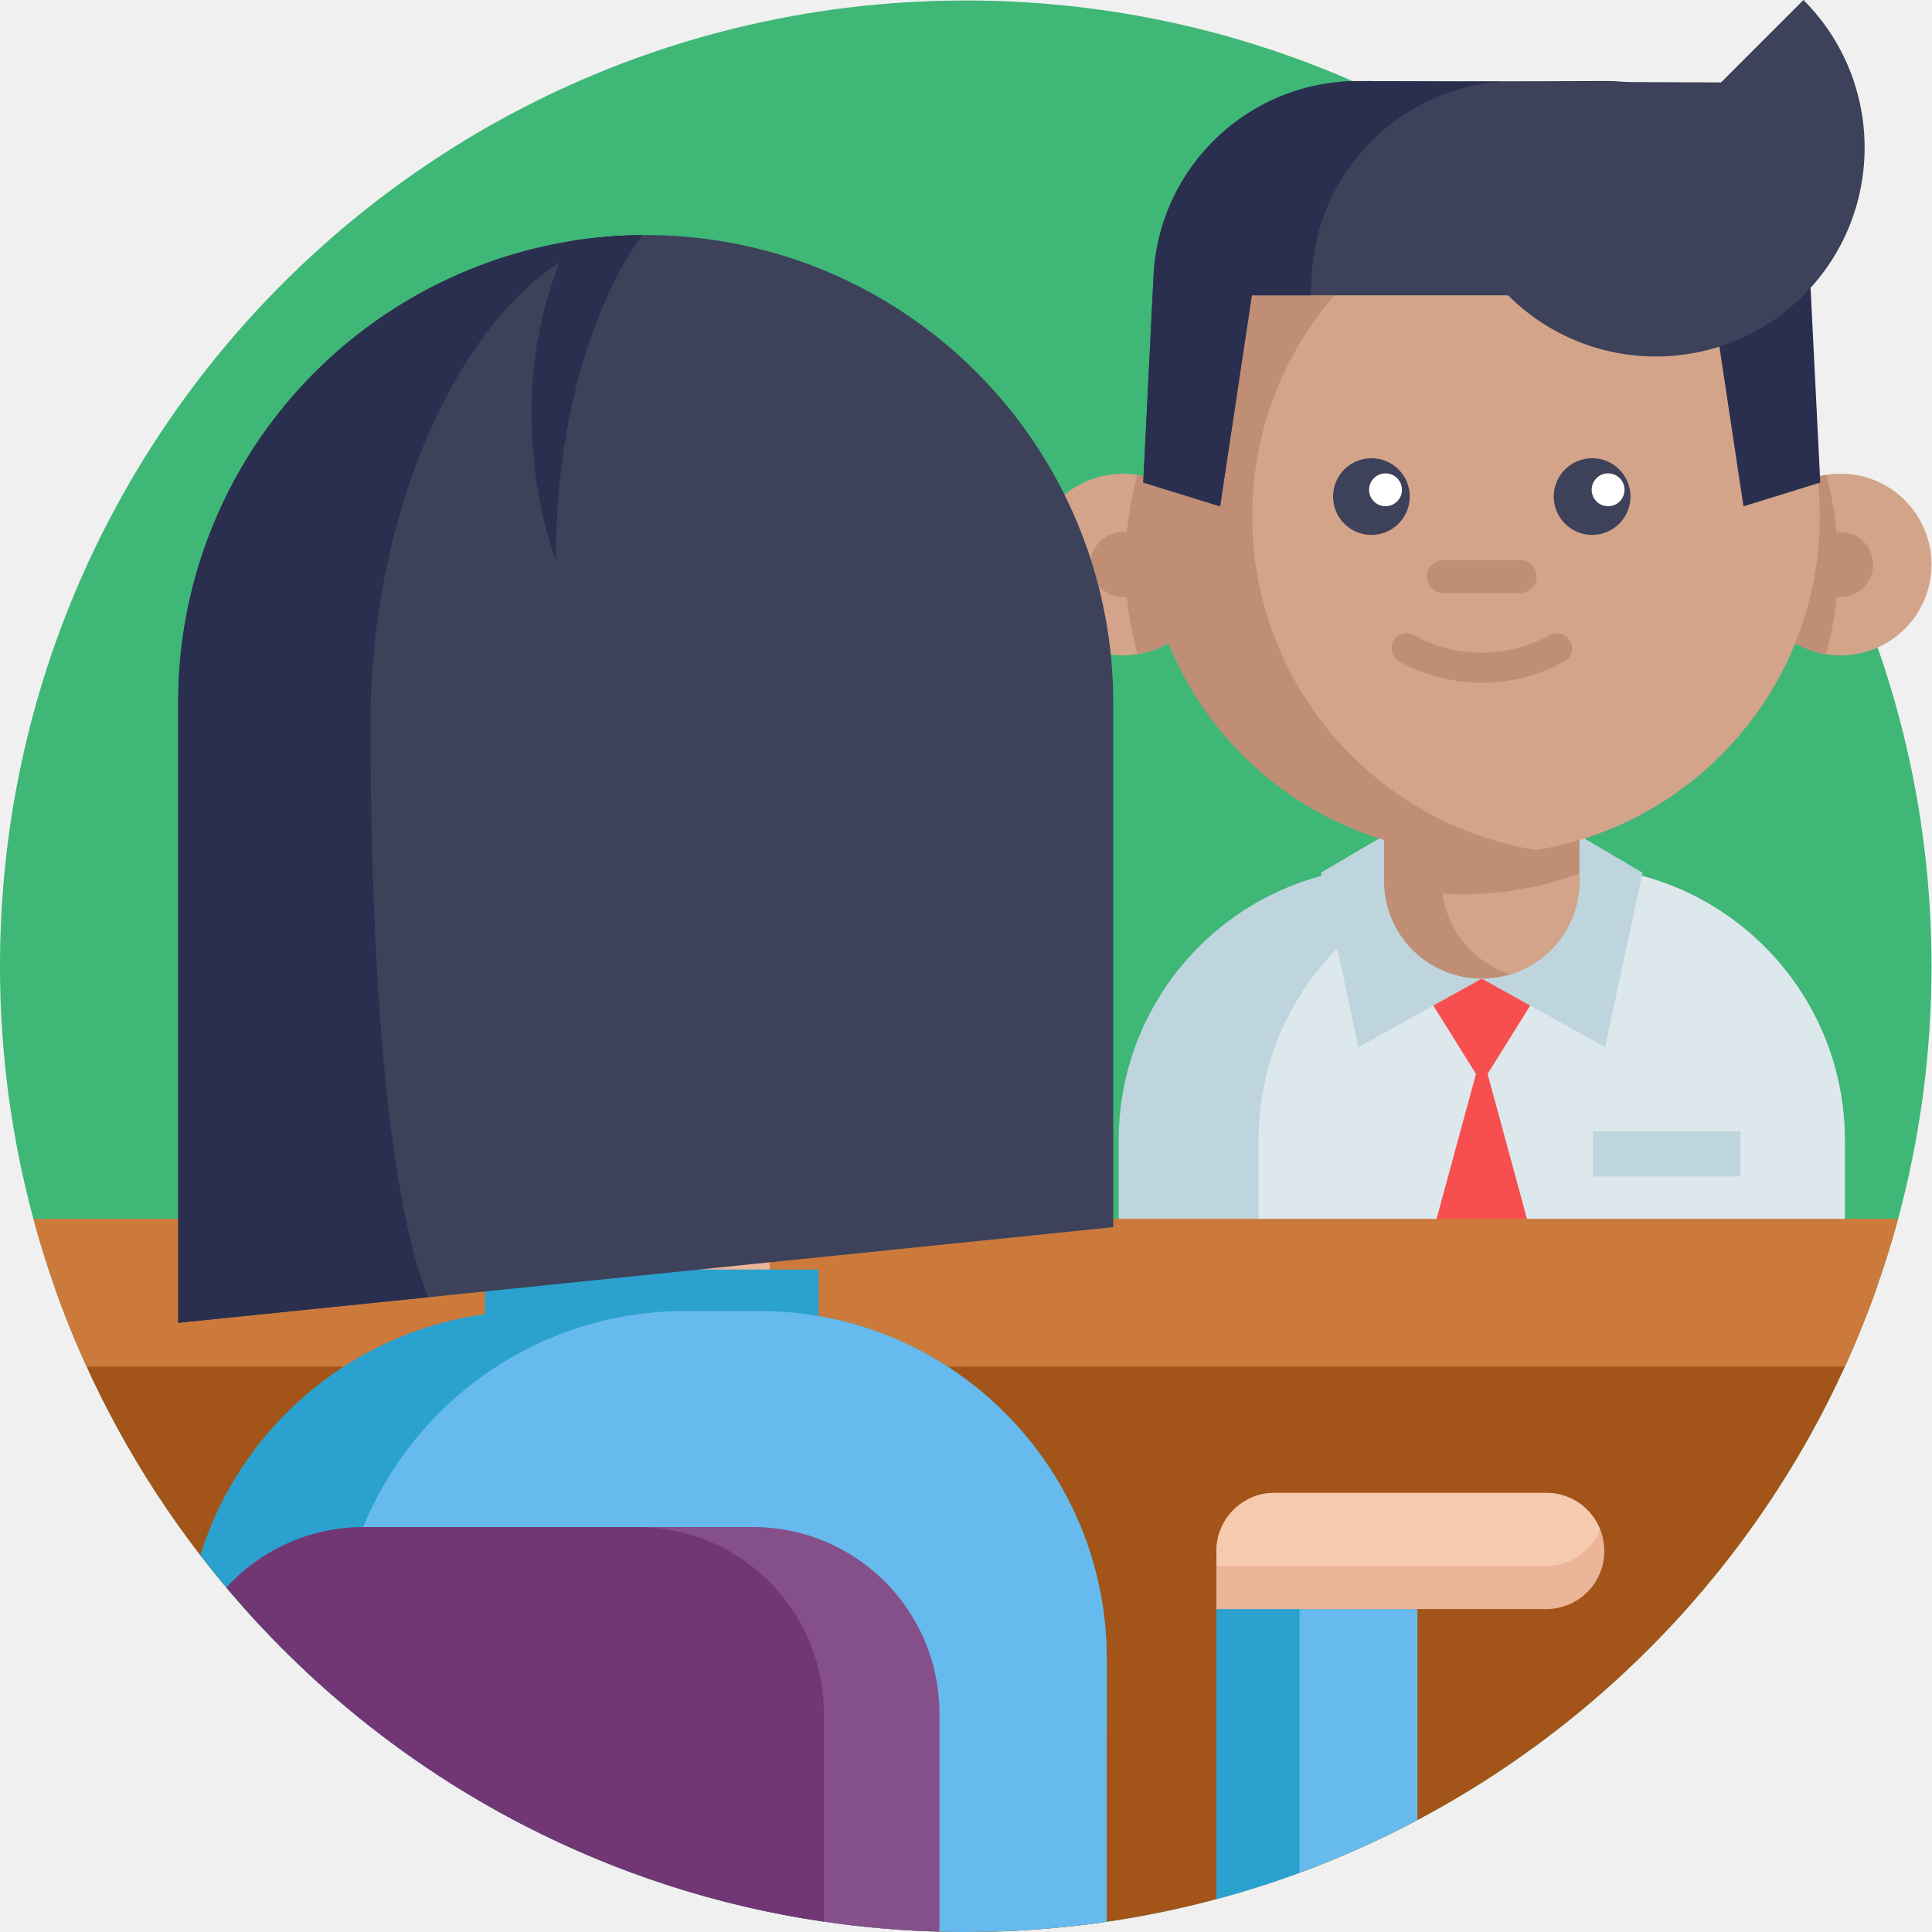
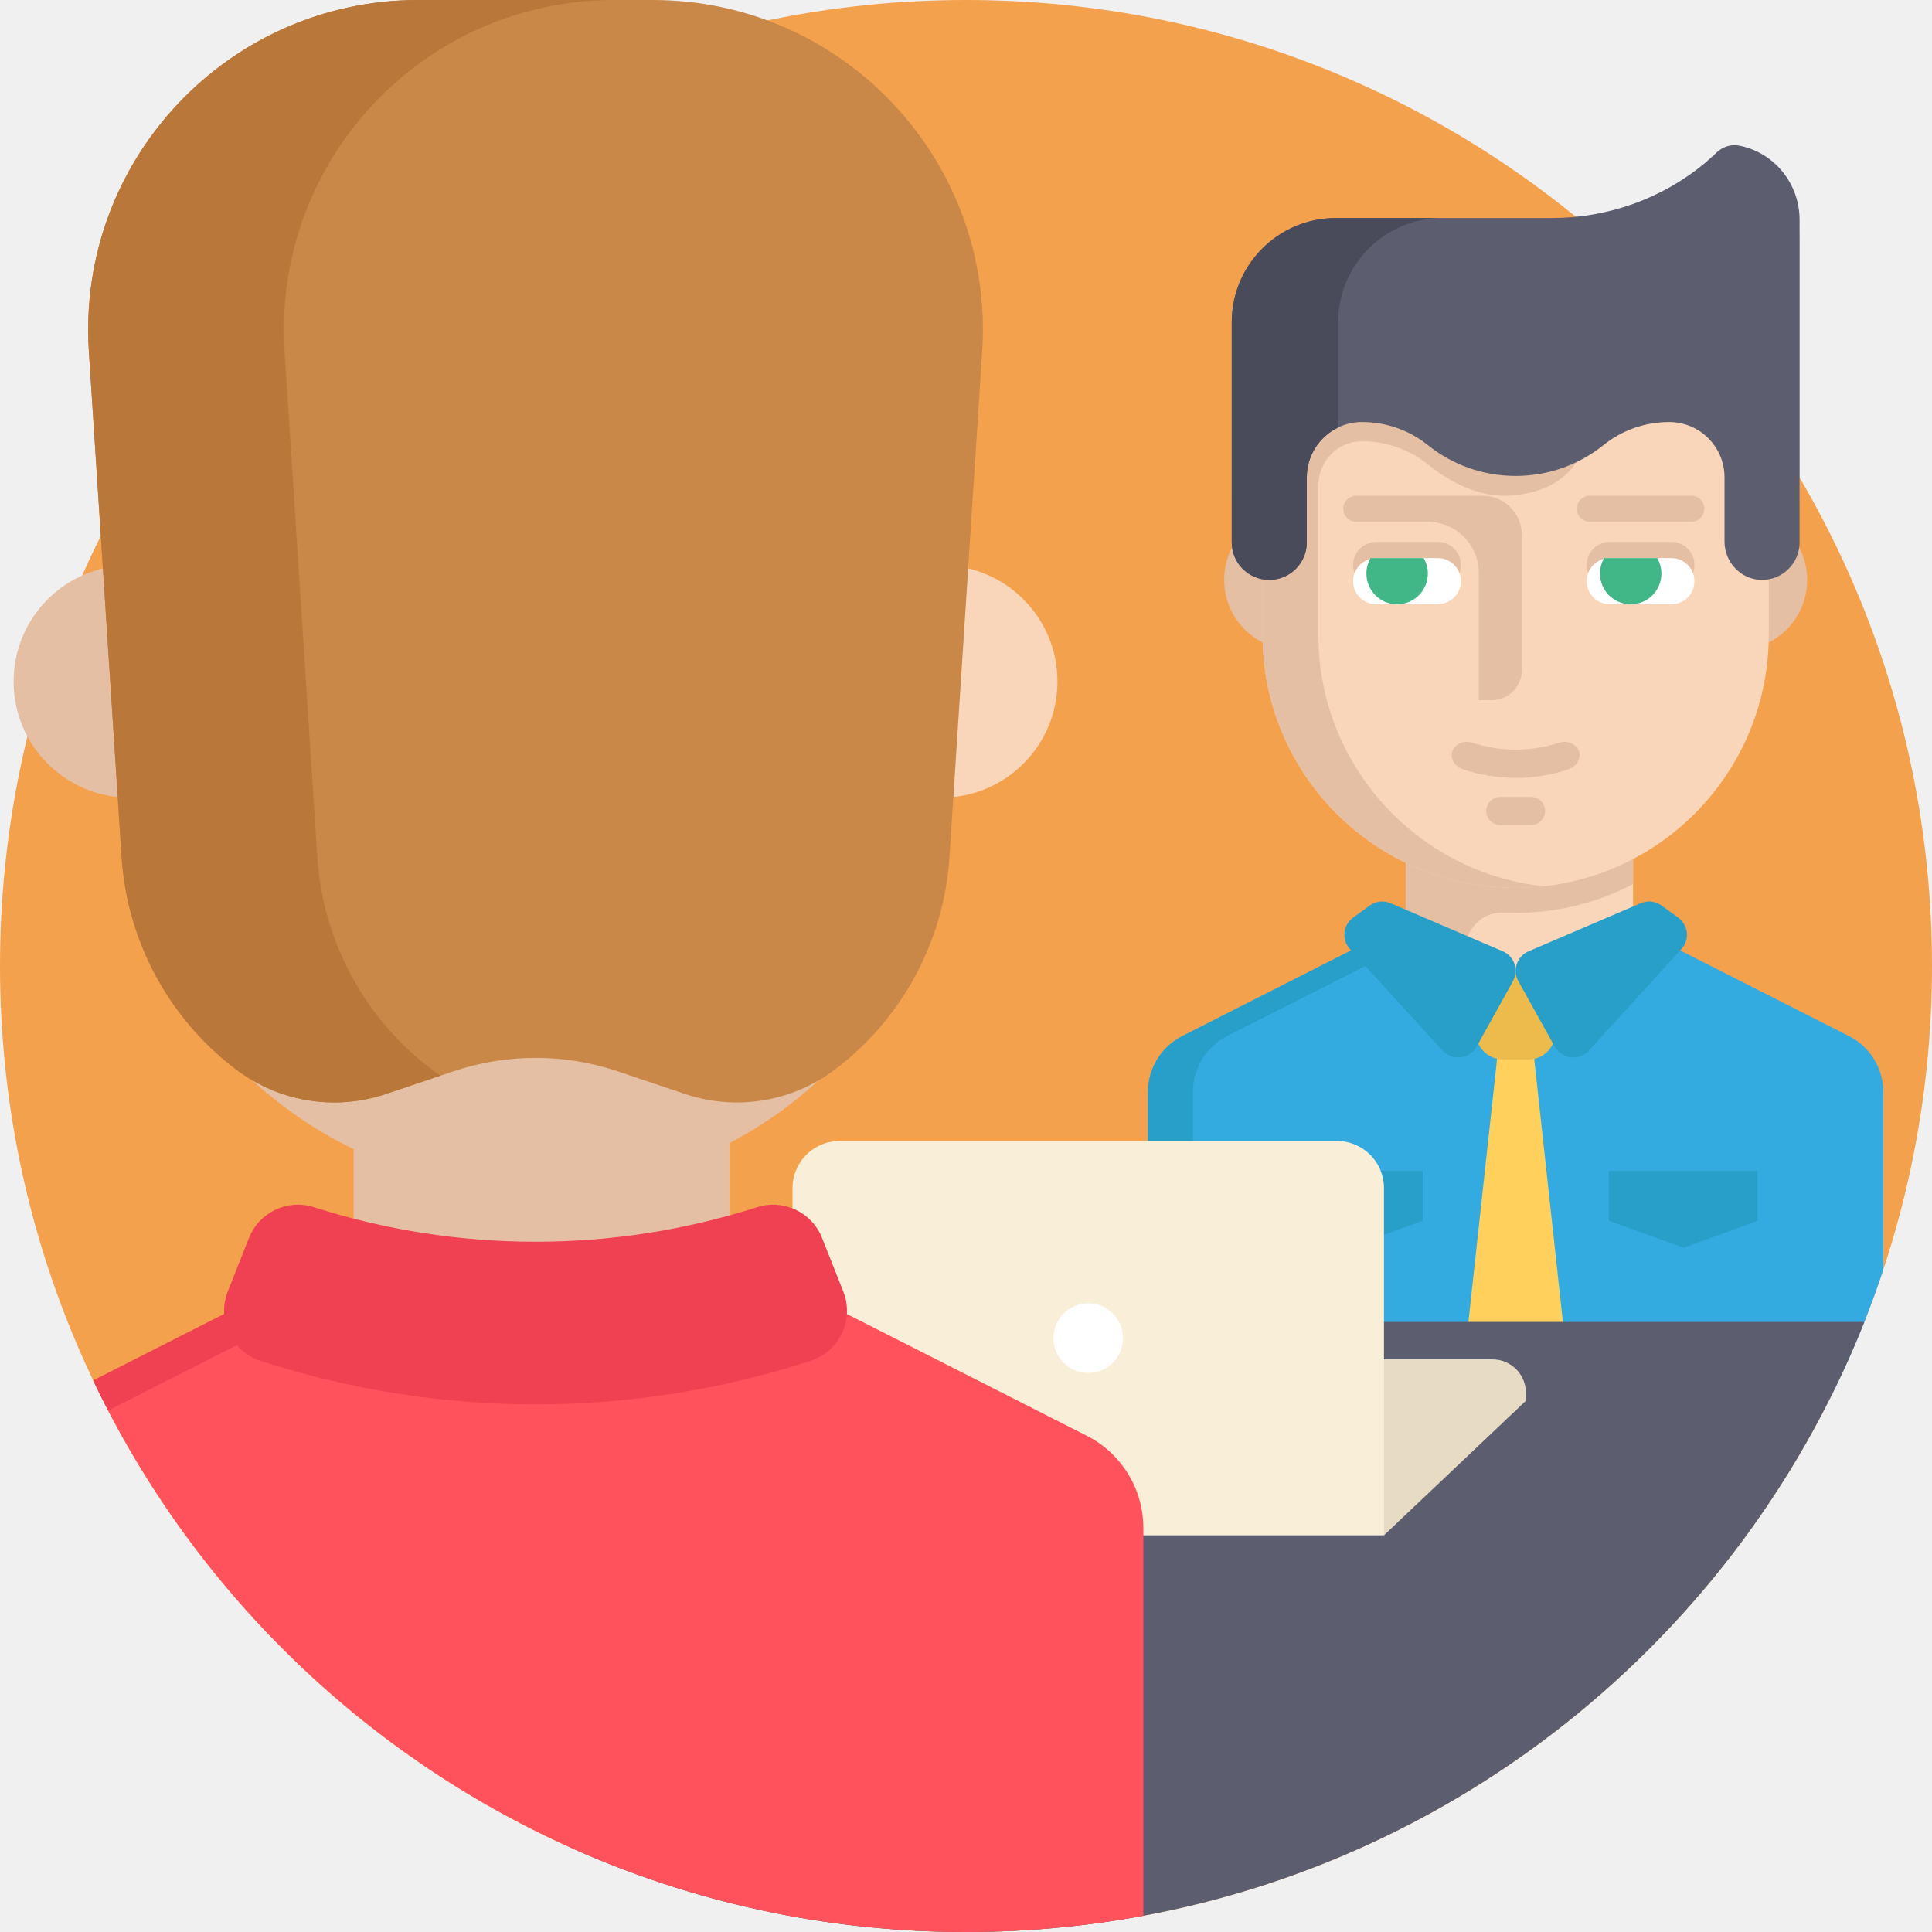
- <svg xmlns="http://www.w3.org/2000/svg" height="512pt" viewBox="0 0 512 512" width="512pt">
-   <path d="m511.867 256.066c0 23.16-3.082 45.598-8.848 66.941-1.723 6.371-3.676 12.637-5.871 18.801-2.465 6.938-5.223 13.727-8.254 20.371-40.32 88.387-129.469 149.82-232.961 149.82-103.492 0-192.641-61.434-232.961-149.82-3.031-6.645-5.789-13.434-8.254-20.371-2.195-6.164-4.148-12.43-5.871-18.801-5.766-21.344-8.848-43.781-8.848-66.941 0-141.348 114.586-255.934 255.934-255.934s255.934 114.586 255.934 255.934zm0 0" fill="#3fb777" />
-   <path d="m488.895 302.207v32.039c-25.215 55.273-69.52 99.992-124.477 125.754-9.953 4.66-20.266 8.703-30.879 12.066-11.941 3.812-24.258 6.746-36.895 8.762-.055.012-.117.023-.168.023v-178.645c0-38.074 29.32-69.309 66.637-72.316 1.965-.168 3.938-.242 5.934-.242h47.258c5.59 0 11.031.617 16.254 1.816 32.258 7.375 56.336 36.262 56.336 70.742zm0 0" fill="#bfd5de" />
-   <path d="m488.895 302.207v32.039c-25.215 55.273-69.52 99.992-124.477 125.754-9.953 4.66-20.266 8.703-30.879 12.066v-169.859c0-40.07 32.5-72.559 72.582-72.559h10.195c40.09 0 72.578 32.488 72.578 72.559zm0 0" fill="#dde8ed" />
-   <path d="m321.652 149.609c0 11.988-8.754 21.926-20.223 23.77-1.25.203-2.539.309-3.855.309-13.305 0-24.082-10.777-24.082-24.078s10.777-24.078 24.082-24.078c1.316 0 2.605.105 3.855.309 11.465 1.844 20.223 11.781 20.223 23.77zm0 0" fill="#d3a489" />
-   <path d="m412.164 255.828-19.48 31.246-19.48-31.246" fill="#f74f4f" />
-   <path d="m418.895 375.348-26.211 33.082-26.219-33.082 26.223-96.402zm0 0" fill="#f74f4f" />
-   <path d="m321.652 149.609c0 11.988-8.754 21.926-20.223 23.77-2.082-7.574-3.195-15.543-3.195-23.77s1.113-16.195 3.195-23.77c11.465 1.844 20.223 11.781 20.223 23.77zm0 0" fill="#bf8e75" />
-   <path d="m306.18 149.609c0 4.754-3.852 8.605-8.605 8.605-4.754 0-8.605-3.852-8.605-8.605s3.852-8.605 8.605-8.605c4.754 0 8.605 3.852 8.605 8.605zm0 0" fill="#bf8e75" />
-   <path d="m392.676 259.352-32.672 18.16-9.938-46.23 20.301-11.957" fill="#bfd5de" />
-   <path d="m392.676 259.352 32.676 18.16 9.938-46.23-20.301-11.957" fill="#bfd5de" />
-   <path d="m463.707 149.609c0 11.988 8.758 21.926 20.223 23.77 1.254.203 2.543.309 3.859.309 13.301 0 24.078-10.777 24.078-24.078s-10.777-24.078-24.078-24.078c-1.316 0-2.605.105-3.859.309-11.465 1.844-20.223 11.781-20.223 23.77zm0 0" fill="#d3a489" />
-   <g fill="#bf8e75">
-     <path d="m463.707 149.609c0 11.988 8.758 21.926 20.223 23.77 2.086-7.574 3.195-15.543 3.195-23.77s-1.109-16.195-3.195-23.77c-11.465 1.844-20.223 11.781-20.223 23.77zm0 0" />
-     <path d="m496.395 149.609c0 4.754-3.855 8.605-8.605 8.605-4.754 0-8.605-3.852-8.605-8.605s3.852-8.605 8.605-8.605c4.75 0 8.605 3.852 8.605 8.605zm0 0" />
-     <path d="m482.273 136.812c0 44.582-32.57 81.566-75.211 88.434-4.68.77-9.48 1.156-14.383 1.156-49.48 0-89.59-40.109-89.59-89.59 0-23.414 8.133-58.559 22.832-74.52 16.375-17.773 40.688-15.074 66.758-15.074 4.902 0 9.703.391 14.383 1.156 42.641 6.867 75.211 43.852 75.211 88.438zm0 0" />
-     <path d="m418.574 201.688v31.777c0 11.633-7.672 21.465-18.234 24.73-2.418.75-4.996 1.156-7.664 1.156-14.297 0-25.887-11.59-25.887-25.887v-31.777zm0 0" />
+ <svg xmlns="http://www.w3.org/2000/svg" version="1.1" id="Capa_1" x="0px" y="0px" viewBox="0 0 511.999 511.999" style="enable-background:new 0 0 511.999 511.999;" xml:space="preserve">
+   <circle style="fill:#F4A14E;" cx="255.999" cy="255.999" r="255.999" />
+   <path style="fill:#34ABE0;" d="M499.099,289.363v47.114c-1.546,4.681-3.218,9.289-5.026,13.845  c-2.591,6.52-5.433,12.904-8.537,19.153h-181.3v-80.112c0-6.248,3.511-11.964,9.07-14.785l45.432-23.05l42.924-5.507l5.945,0.763  h0.01l36.979,4.744l45.422,23.05C495.588,277.399,499.099,283.115,499.099,289.363z" />
+   <path style="fill:#279FC9;" d="M407.611,246.787l-36.975,4.738l-45.423,23.051c-5.567,2.826-9.077,8.54-9.077,14.787v80.109h-11.903  v-80.109c0-6.247,3.51-11.961,9.077-14.787l45.423-23.051l42.931-5.499L407.611,246.787z" />
+   <rect x="372.526" y="218.906" style="fill:#F9D6B9;" width="60.255" height="38.745" />
+   <g>
+     <circle style="fill:#E5BFA3;" cx="343.05" cy="153.673" r="18.621" />
+     <circle style="fill:#E5BFA3;" cx="460.287" cy="153.673" r="18.621" />
+     <path style="fill:#E5BFA3;" d="M388.414,218.903L388.414,218.903h-15.886l0,0h-0.001v16.382h0.001v16.209h15.886l0,0   c0-5.488,4.57-9.9,10.052-9.642c1.06,0.05,2.125,0.075,3.197,0.075c11.23,0,21.817-2.762,31.119-7.638v-15.386H388.414z" />
  </g>
-   <path d="m418.574 231.453v2.012c0 11.633-7.672 21.469-18.234 24.734-9.535-2.934-16.703-11.223-18.023-21.363 1.727.105 3.469.16 5.215.16 4.898 0 9.699-.391 14.379-1.156 5.766-.93 11.332-2.41 16.664-4.387zm0 0" fill="#d3a489" />
-   <path d="m482.273 136.812c0 44.582-32.57 81.566-75.211 88.434-42.645-6.867-75.215-43.852-75.215-88.434 0-27.453 12.348-52.027 31.805-68.461 12.125-10.258 27.027-17.336 43.41-19.977 39.754 6.398 70.762 38.988 74.77 79.504.293 2.938.441 5.922.441 8.934zm0 0" fill="#d3a489" />
-   <path d="m392.68 180.938c-7.5 0-15.004-1.883-21.84-5.641-1.93-1.059-2.633-3.484-1.574-5.414 1.062-1.926 3.484-2.629 5.414-1.57 11.273 6.195 24.734 6.195 36.004 0 1.93-1.059 4.352-.355 5.414 1.57 1.059 1.93.355 4.355-1.574 5.414-6.836 3.758-14.34 5.641-21.844 5.641zm0 0" fill="#bf8e75" />
-   <path d="m373.602 131.598c0 5.609-4.551 10.16-10.164 10.16s-10.164-4.551-10.164-10.16c0-5.613 4.551-10.164 10.164-10.164s10.164 4.551 10.164 10.164zm0 0" fill="#3d4159" />
-   <path d="m432.09 131.598c0 5.609-4.551 10.16-10.164 10.16s-10.164-4.551-10.164-10.16c0-5.613 4.551-10.164 10.164-10.164s10.164 4.551 10.164 10.164zm0 0" fill="#3d4159" />
-   <path d="m371.531 129.801c0 2.406-1.949 4.355-4.355 4.355s-4.355-1.949-4.355-4.355c0-2.402 1.949-4.355 4.355-4.355s4.355 1.953 4.355 4.355zm0 0" fill="#fff" />
-   <path d="m430.516 129.801c0 2.406-1.949 4.355-4.355 4.355s-4.355-1.949-4.355-4.355c0-2.402 1.949-4.355 4.355-4.355s4.355 1.953 4.355 4.355zm0 0" fill="#fff" />
-   <path d="m402.844 157.184h-20.324c-2.422 0-4.387-1.961-4.387-4.383s1.965-4.383 4.387-4.383h20.324c2.422 0 4.387 1.961 4.387 4.383s-1.965 4.383-4.387 4.383zm0 0" fill="#bf8e75" />
-   <path d="m422.18 299.828h39.059v11.957h-39.059zm0 0" fill="#bfd5de" />
-   <path d="m387.441 21.625c27.137 1.938 48.93 23.863 50.309 51.461l.258 5.18h15.609l8.414 55.918 20.363-6.305-2.734-54.793c-1.445-28.988-25.422-51.711-54.438-51.602zm0 0" fill="#2a2f4f" />
-   <path d="m477.934 0c21.613 21.613 21.613 56.652 0 78.266-21.609 21.609-56.652 21.609-78.262 0zm0 0" fill="#3d4159" />
-   <path d="m399.672 78.266h-67.922l-8.414 55.918-20.363-6.305 2.73-54.793c1.445-28.984 25.422-51.711 54.441-51.602l98.094.367 12.969 23.344" fill="#3d4159" />
-   <path d="m397.922 21.625c-27.137 1.938-48.93 23.863-50.309 51.461l-.258 5.18h-15.609l-8.414 55.918-20.363-6.305 2.734-54.793c1.445-28.988 25.422-51.711 54.438-51.602zm0 0" fill="#2a2f4f" />
-   <path d="m497.148 341.809c-21.562 60.641-65.332 110.754-121.52 140.523-16.738 8.879-34.578 15.953-53.266 20.945-9.477 2.551-19.172 4.566-29.055 6.008-12.199 1.797-24.684 2.715-37.375 2.715-2.328 0-4.66-.031-6.977-.094-10.375-.281-20.602-1.172-30.629-2.664-28.133-4.125-54.77-12.848-79.141-25.363-17.938-9.203-34.629-20.465-49.789-33.469-3.445-2.957-6.809-5.996-10.09-9.133-6.812-6.484-13.266-13.359-19.324-20.578-2.363-2.801-4.66-5.652-6.895-8.555-16.258-21.082-29.281-44.773-38.371-70.336zm0 0" fill="#a35418" />
-   <path d="m503.02 323.008c-1.723 6.371-3.676 12.637-5.871 18.801-2.465 6.938-5.223 13.727-8.254 20.371h-465.922c-3.031-6.645-5.789-13.434-8.254-20.371-2.195-6.164-4.148-12.43-5.871-18.801zm0 0" fill="#cc7a3b" />
-   <path d="m204.004 311.922v40.359c0 14.773-9.742 27.262-23.16 31.41-3.07.953-6.344 1.469-9.73 1.469-18.16 0-32.879-14.719-32.879-32.879v-40.359zm0 0" fill="#eab599" />
-   <path d="m128.488 336.438h88.445v26.461h-88.445zm0 0" fill="#2ba1cf" />
-   <path d="m204.004 349.723v2.559c0 14.773-9.742 27.262-23.16 31.41-12.105-3.723-21.211-14.25-22.891-27.129 2.195.137 4.406.203 6.625.203 6.223 0 12.32-.496 18.262-1.469 7.32-1.18 14.395-3.062 21.164-5.574zm0 0" fill="#f6caae" />
-   <path d="m295.023 186.203v139.008l-181.566 18.574-66.238 6.77v-164.352c0-14.125 2.348-27.965 6.996-41.129 15.105-42.977 52.504-73.719 96.473-81.074 5.703-.949 11.523-1.512 17.414-1.66.711-.02 1.41-.031 2.109-.031.305-.012.598-.012.898-.012 6.508 0 13.008.504 19.305 1.496 28.863 4.512 55.336 19.242 74.523 41.473 19.398 22.469 30.086 51.215 30.086 80.938zm0 0" fill="#3d4159" />
-   <path d="m98.184 191.633c0 45.629 2.301 119.715 15.273 152.152l-66.238 6.77v-164.352c0-14.125 2.348-27.965 6.996-41.129 17.07-48.555 62.594-81.492 113.887-82.734.711-.02 1.41-.031 2.109-.031-38.098.949-72.027 62.062-72.027 129.324zm0 0" fill="#2a2f4f" />
-   <path d="m293.309 439.598v19.574c-36.488 17.133-77.25 26.711-120.234 26.711-11.469 0-22.773-.676-33.887-2.004-17.938-9.203-34.629-20.465-49.789-33.469-13.371-11.461-25.551-24.289-36.309-38.266 9.348-30.004 33.605-53.434 64.129-61.59 1.43-.379 2.871-.742 4.344-1.059 3.906-.836 7.918-1.43 12.004-1.766 2.484-.207 4.992-.301 7.531-.301h60.023c6.707 0 13.258.711 19.555 2.066.355.074.734.16 1.078.242 1.066.238 2.121.5 3.164.793.031 0 .062 0 .086.012 10.383 2.777 20.035 7.324 28.609 13.285 23.996 16.645 39.695 44.379 39.695 75.77zm0 0" fill="#2ba1cf" />
-   <path d="m293.309 439.598v69.688c-12.199 1.797-24.684 2.715-37.375 2.715-63.598 0-121.773-23.191-166.535-61.59v-10.812c0-42.641 28.949-78.527 68.289-89.043 1.43-.379 2.871-.742 4.344-1.059 3.906-.836 7.918-1.43 12.004-1.766 2.484-.207 4.992-.301 7.531-.301h19.555c6.707 0 13.258.711 19.555 2.066.355.074.734.16 1.078.242 1.066.238 2.121.5 3.164.793.031 0 .062 0 .086.012 10.383 2.777 20.035 7.324 28.609 13.285 23.996 16.645 39.695 44.379 39.695 75.77zm0 0" fill="#66baed" />
-   <path d="m170.211 62.309s-22.918 28.289-22.918 86.098c0 0-16.559-41.449 3.395-84.406 5.703-.949 11.523-1.512 17.414-1.66.711-.02 1.41-.031 2.109-.031zm0 0" fill="#2a2f4f" />
-   <path d="m375.629 426.426v55.906c-10.039 5.328-20.465 9.996-31.246 13.957-7.188 2.652-14.531 4.992-22.02 6.988v-76.852zm0 0" fill="#66baed" />
-   <path d="m344.383 426.426v69.863c-7.188 2.652-14.531 4.992-22.02 6.988v-76.852zm0 0" fill="#2ba1cf" />
-   <path d="m425.164 411.027c0 8.504-6.895 15.398-15.398 15.398h-87.402v-15.398c0-8.504 6.895-15.398 15.395-15.398h72.008c4.25 0 8.105 1.723 10.887 4.512 1.461 1.465 2.629 3.23 3.414 5.184.711 1.766 1.098 3.688 1.098 5.703zm0 0" fill="#eab599" />
-   <path d="m424.066 405.324c-2.266 5.68-7.812 9.691-14.301 9.691h-87.402v-3.988c0-8.504 6.895-15.398 15.395-15.398h72.008c4.25 0 8.105 1.723 10.887 4.512 1.461 1.465 2.629 3.23 3.414 5.184zm0 0" fill="#f6caae" />
-   <path d="m248.957 454.066v57.84c-10.375-.281-20.602-1.172-30.629-2.664-28.133-4.125-54.77-12.848-79.141-25.363-17.938-9.203-34.629-20.465-49.789-33.469-3.445-2.957-6.809-5.996-10.09-9.133 5.629-21.078 24.852-36.594 47.707-36.594h72.559c27.277 0 49.383 22.105 49.383 49.383zm0 0" fill="#854f89" />
-   <path d="m218.328 454.066v55.176c-28.133-4.125-54.77-12.848-79.141-25.363-17.938-9.203-34.629-20.465-49.789-33.469-3.445-2.957-6.809-5.996-10.09-9.133-6.812-6.484-13.266-13.359-19.324-20.578 9.023-9.84 21.988-16.016 36.395-16.016h72.57c27.273 0 49.379 22.105 49.379 49.383zm0 0" fill="#713775" />
+   <path style="fill:#F9D6B9;" d="M468.744,68.488h-134.16v99.728c0,37.048,30.032,67.08,67.08,67.08l0,0  c37.048,0,67.08-30.032,67.08-67.08V68.488z" />
+   <path style="fill:#E5BFA3;" d="M460.828,43.681c-0.204-0.039-0.41-0.066-0.615-0.085c-1.942-0.171-3.857,0.559-5.276,1.896  c-1.016,0.956-2.313,2.157-3.197,2.888c-11.322,9.377-25.678,14.496-40.517,14.496h-57.174c-6.269,0-12.049,2.092-16.685,5.61  h-2.781v2.415c-5.038,5.004-8.161,11.937-8.161,19.6v41.094c0,4.886,3.52,8.944,8.161,9.785v26.833  c0,37.048,30.032,67.08,67.08,67.08l0,0c2.5,0,4.967-0.141,7.397-0.408c-33.566-3.682-59.683-32.125-59.683-66.673v-39.582  c0-6.19,4.818-11.429,11.003-11.674c0.194-0.007,0.391-0.011,0.587-0.011l0,0c6.312,0,12.455,2.119,17.374,6.076  c6.382,5.135,14.56,9.283,23.323,8.208c17.455-2.142,16.941-13.671,23.323-18.806c4.918-3.957,11.061-6.076,17.374-6.076h0.273  c8.069,0,14.367-3.012,14.38,5.055c0.008,5.432,4.287,30.218,9.72,30.341c2.835,0.064,5.413-1.06,7.261-2.912  c1.799-1.799,2.911-4.285,2.911-7.033v-68.47C476.905,53.788,470.203,45.457,460.828,43.681z" />
+   <path style="fill:#5C5E70;" d="M476.905,58.228v85.5c0,2.748-1.112,5.234-2.911,7.033c-1.85,1.854-4.428,2.976-7.261,2.911  c-5.438-0.122-9.72-4.707-9.72-10.145v-17.029c0-4.047-1.639-7.706-4.292-10.359c-2.653-2.653-6.312-4.292-10.359-4.292  c-6.312,0-12.454,2.119-17.376,6.077c-6.38,5.133-14.492,8.207-23.324,8.207c-8.828,0-16.94-3.074-23.32-8.207  c-0.843-0.68-1.724-1.303-2.635-1.87c-0.01-0.01-0.024-0.017-0.034-0.024c-1.735-1.081-3.578-1.959-5.496-2.629  c-2.941-1.024-6.054-1.554-9.21-1.554c-8.091,0-14.652,6.561-14.652,14.652v17.232c0,2.745-1.112,5.234-2.914,7.033  c-1.799,1.799-4.285,2.911-7.033,2.911c-5.493,0-9.944-4.452-9.944-9.947V85.401c0-15.257,12.369-27.626,27.626-27.626h57.174  c14.839,0,29.193-5.118,40.516-14.495c0.884-0.731,2.184-1.932,3.197-2.887c1.422-1.34,3.336-2.068,5.278-1.898  c0.204,0.017,0.412,0.044,0.615,0.085C470.202,40.356,476.905,48.688,476.905,58.228z" />
+   <path style="fill:#494B5B;" d="M354.636,85.401c0-15.257,12.369-27.626,27.626-27.626h-28.212  c-15.257,0-27.626,12.369-27.626,27.626v58.326c0,5.496,4.452,9.947,9.944,9.947c2.748,0,5.234-1.112,7.033-2.911  c1.802-1.799,2.915-4.288,2.915-7.033v-17.232c0-5.82,3.403-10.832,8.319-13.197V85.401z" />
+   <path style="fill:#E5BFA3;" d="M387.105,150.484c-0.374,3.092-3.102,5.361-6.216,5.361h-16.183c-1.691,0-3.22-0.683-4.329-1.792  c-1.268-1.273-1.986-3.101-1.746-5.09c0.374-3.092,3.102-5.361,6.216-5.361h16.183c1.691,0,3.22,0.683,4.329,1.792  C386.628,146.667,387.345,148.495,387.105,150.484z" />
+   <path style="fill:#FFFFFF;" d="M387.105,154.776c-0.374,3.092-3.102,5.361-6.216,5.361h-16.183c-1.691,0-3.22-0.683-4.329-1.792  c-1.268-1.273-1.986-3.101-1.746-5.09c0.374-3.092,3.102-5.361,6.216-5.361h16.183c1.691,0,3.22,0.683,4.329,1.792  C386.628,150.959,387.345,152.788,387.105,154.776z" />
+   <path style="fill:#E5BFA3;" d="M442.926,143.601h-16.323c-3.381,0-6.121,2.741-6.121,6.121l0,0c0,3.38,2.741,6.121,6.121,6.121  h16.323c3.381,0,6.121-2.741,6.121-6.121l0,0C449.047,146.342,446.307,143.601,442.926,143.601z" />
+   <path style="fill:#FFFFFF;" d="M442.926,147.895h-16.323c-3.381,0-6.121,2.741-6.121,6.121l0,0c0,3.38,2.741,6.121,6.121,6.121  h16.323c3.381,0,6.121-2.741,6.121-6.121l0,0C449.047,150.634,446.307,147.895,442.926,147.895z" />
+   <path style="fill:#E5BFA3;" d="M448.221,131.372h-26.913c-1.906,0-3.45,1.544-3.45,3.45l0,0c0,1.906,1.544,3.45,3.45,3.45h26.913  c1.906,0,3.45-1.544,3.45-3.45l0,0C451.671,132.917,450.126,131.372,448.221,131.372z" />
+   <g>
+     <path style="fill:#41B787;" d="M378.396,151.996c0,4.496-3.646,8.142-8.142,8.142c-4.496,0-8.142-3.646-8.142-8.142   c0-1.496,0.404-2.897,1.112-4.101h14.059C377.992,149.098,378.396,150.499,378.396,151.996z" />
+     <path style="fill:#41B787;" d="M440.294,151.996c0,4.496-3.646,8.142-8.142,8.142c-4.496,0-8.142-3.646-8.142-8.142   c0-1.496,0.404-2.897,1.112-4.101h14.059C439.89,149.098,440.294,150.499,440.294,151.996z" />
+   </g>
+   <g>
+     <path style="fill:#E5BFA3;" d="M359.525,131.372c-1.9,0-3.53,1.486-3.564,3.385c-0.036,1.935,1.522,3.515,3.449,3.515h18.908   c7.508,0,13.594,6.087,13.594,13.594v33.679h3.425c4.4,0,7.967-3.567,7.967-7.967v-35.825c0-5.733-4.648-10.381-10.381-10.381   C392.924,131.372,359.525,131.372,359.525,131.372z" />
+     <path style="fill:#E5BFA3;" d="M413.172,196.821c-7.472,2.462-15.543,2.462-23.015,0c-1.996-0.651-4.279,0.129-5.166,1.998l0,0   c-0.886,1.862,0.339,4.291,2.825,5.109c8.992,2.963,18.705,2.963,27.697,0c2.487-0.817,3.713-3.246,2.825-5.109l0,0   C417.451,196.949,415.167,196.17,413.172,196.821z" />
+     <path style="fill:#E5BFA3;" d="M405.716,211.176h-8.103c-2.066,0-3.741,1.675-3.741,3.741l0,0c0,2.066,1.675,3.741,3.741,3.741   h8.103c2.066,0,3.741-1.675,3.741-3.741l0,0C409.457,212.85,407.782,211.176,405.716,211.176z" />
+   </g>
+   <polygon style="fill:#FFD15C;" points="416.27,369.472 387.06,369.472 396.986,278.392 406.339,278.392 " />
+   <path style="fill:#EDBB4C;" d="M405.007,280.772h-6.684c-3.977,0-7.201-3.223-7.201-7.201v-8.725c0-3.977,3.223-7.201,7.201-7.201  h6.684c3.977,0,7.201,3.224,7.201,7.201v8.725C412.207,277.548,408.984,280.772,405.007,280.772z" />
+   <g>
+     <path style="fill:#279FC9;" d="M368.518,239.362l29.735,12.744c3.065,1.313,4.322,4.989,2.702,7.904l-9.63,17.334   c-1.868,3.362-6.485,3.901-9.076,1.058l-24.505-26.877c-2.259-2.477-1.863-6.369,0.848-8.341l4.4-3.201   C364.597,238.816,366.696,238.58,368.518,239.362z" />
+     <path style="fill:#279FC9;" d="M434.811,239.362l-29.735,12.744c-3.065,1.313-4.322,4.989-2.702,7.904l9.63,17.334   c1.868,3.362,6.485,3.901,9.076,1.058l24.505-26.877c2.259-2.477,1.863-6.369-0.848-8.341l-4.4-3.201   C438.733,238.816,436.634,238.58,434.811,239.362z" />
+     <polygon style="fill:#279FC9;" points="465.773,323.523 446.216,330.665 426.322,323.523 426.322,310.259 465.773,310.259  " />
+     <polygon style="fill:#279FC9;" points="377.008,323.523 357.453,330.665 337.557,323.523 337.557,310.259 377.008,310.259  " />
+   </g>
+   <path style="fill:#F9EED7;" d="M425.64,356.209h-20.915c-1.409,0-2.551,1.142-2.551,2.551l0,0c0,1.409,1.142,2.551,2.551,2.551  h20.915c1.409,0,2.551-1.142,2.551-2.551l0,0C428.191,357.351,427.049,356.209,425.64,356.209z" />
+   <path style="fill:#5C5E70;" d="M494.073,350.322c-3.333,8.401-7.105,16.593-11.285,24.534  c-21.452,40.876-53.645,75.233-92.829,99.338c-38.964,23.98-84.835,37.804-133.956,37.804c-37.219,0-72.589-7.941-104.49-22.225  V350.322H494.073z" />
+   <path style="fill:#E8DBC4;" d="M395.518,360.249h-73.687l10.092,10.971h-10.092l44.931,35.648l37.616-35.648v-2.112  C404.379,364.215,400.411,360.249,395.518,360.249z" />
+   <path style="fill:#F9EED7;" d="M354.306,302.378H222.483c-6.879,0-12.455,5.577-12.455,12.456v92.033h156.734v-92.033  C366.763,307.955,361.186,302.378,354.306,302.378z" />
+   <path style="fill:#FF525D;" d="M303.003,404.928v102.766c-15.235,2.832-30.939,4.305-46.999,4.305  c-37.219,0-72.589-7.941-104.49-22.225C95.915,464.885,50.817,420.748,24.695,365.839l46.247-23.468l70.98-9.091l9.832,1.254  l61.147,7.837l75.086,38.107C297.204,385.149,303.003,394.594,303.003,404.928z" />
+   <path style="fill:#EF4152;" d="M151.754,334.534l-61.137,7.837l-61.962,31.441c-1.358-2.633-2.685-5.287-3.96-7.973l46.247-23.468  l70.98-9.091L151.754,334.534z" />
+   <g>
+     <rect x="93.748" y="288.433" style="fill:#E5BFA3;" width="99.62" height="64.052" />
+     <circle style="fill:#E5BFA3;" cx="34.389" cy="180.6" r="30.785" />
+   </g>
+   <circle style="fill:#F9D6B9;" cx="249.448" cy="180.6" r="30.785" />
+   <path style="fill:#E5BFA3;" d="M252.822,92.72L31.018,80.913v123.723c0,61.25,49.652,110.902,110.902,110.902l0,0  c61.25,0,110.902-49.652,110.902-110.902L252.822,92.72L252.822,92.72z" />
+   <path style="fill:#C98847;" d="M173.018,0.001h-62.193c-50.523,0-90.536,42.685-87.276,93.102l8.664,133.966  c1.444,22.334,12.55,42.93,30.417,56.408l0,0c11.347,8.56,26.185,10.969,39.658,6.441l17.904-6.019  c14.099-4.74,29.359-4.74,43.458,0l17.904,6.019c13.472,4.529,28.311,2.119,39.658-6.441l0,0  c17.867-13.478,28.973-34.073,30.417-56.408l8.664-133.966C263.555,42.686,223.541,0.001,173.018,0.001z" />
+   <path style="fill:#BA773A;" d="M114.507,283.48c0.742,0.554,1.494,1.087,2.257,1.567l-14.472,4.869  c-4.483,1.505-9.111,2.247-13.719,2.247c-9.237,0-18.369-2.978-25.934-8.683c-17.868-13.479-28.975-34.074-30.417-56.414  L23.549,93.1C20.289,42.684,60.308,0,110.829,0h51.869c-50.521,0-90.54,42.684-87.28,93.1l8.673,133.966  C85.532,249.406,96.639,270.001,114.507,283.48z" />
+   <path style="fill:#EF4152;" d="M214.908,360.606c-47.429,15.432-98.548,15.432-145.976,0c-7.614-2.477-11.508-10.925-8.561-18.37  c1.87-4.725,3.742-9.45,5.612-14.175c2.703-6.828,10.234-10.375,17.229-8.139c38.182,12.206,79.234,12.206,117.416,0  c6.995-2.236,14.525,1.31,17.228,8.139c1.87,4.725,3.742,9.45,5.612,14.175C226.417,349.681,222.523,358.129,214.908,360.606z" />
+   <circle style="fill:#FFFFFF;" cx="288.391" cy="354.627" r="9.236" />
+   <g>
+ </g>
+   <g>
+ </g>
+   <g>
+ </g>
+   <g>
+ </g>
+   <g>
+ </g>
+   <g>
+ </g>
+   <g>
+ </g>
+   <g>
+ </g>
+   <g>
+ </g>
+   <g>
+ </g>
+   <g>
+ </g>
+   <g>
+ </g>
+   <g>
+ </g>
+   <g>
+ </g>
+   <g>
+ </g>
</svg>
